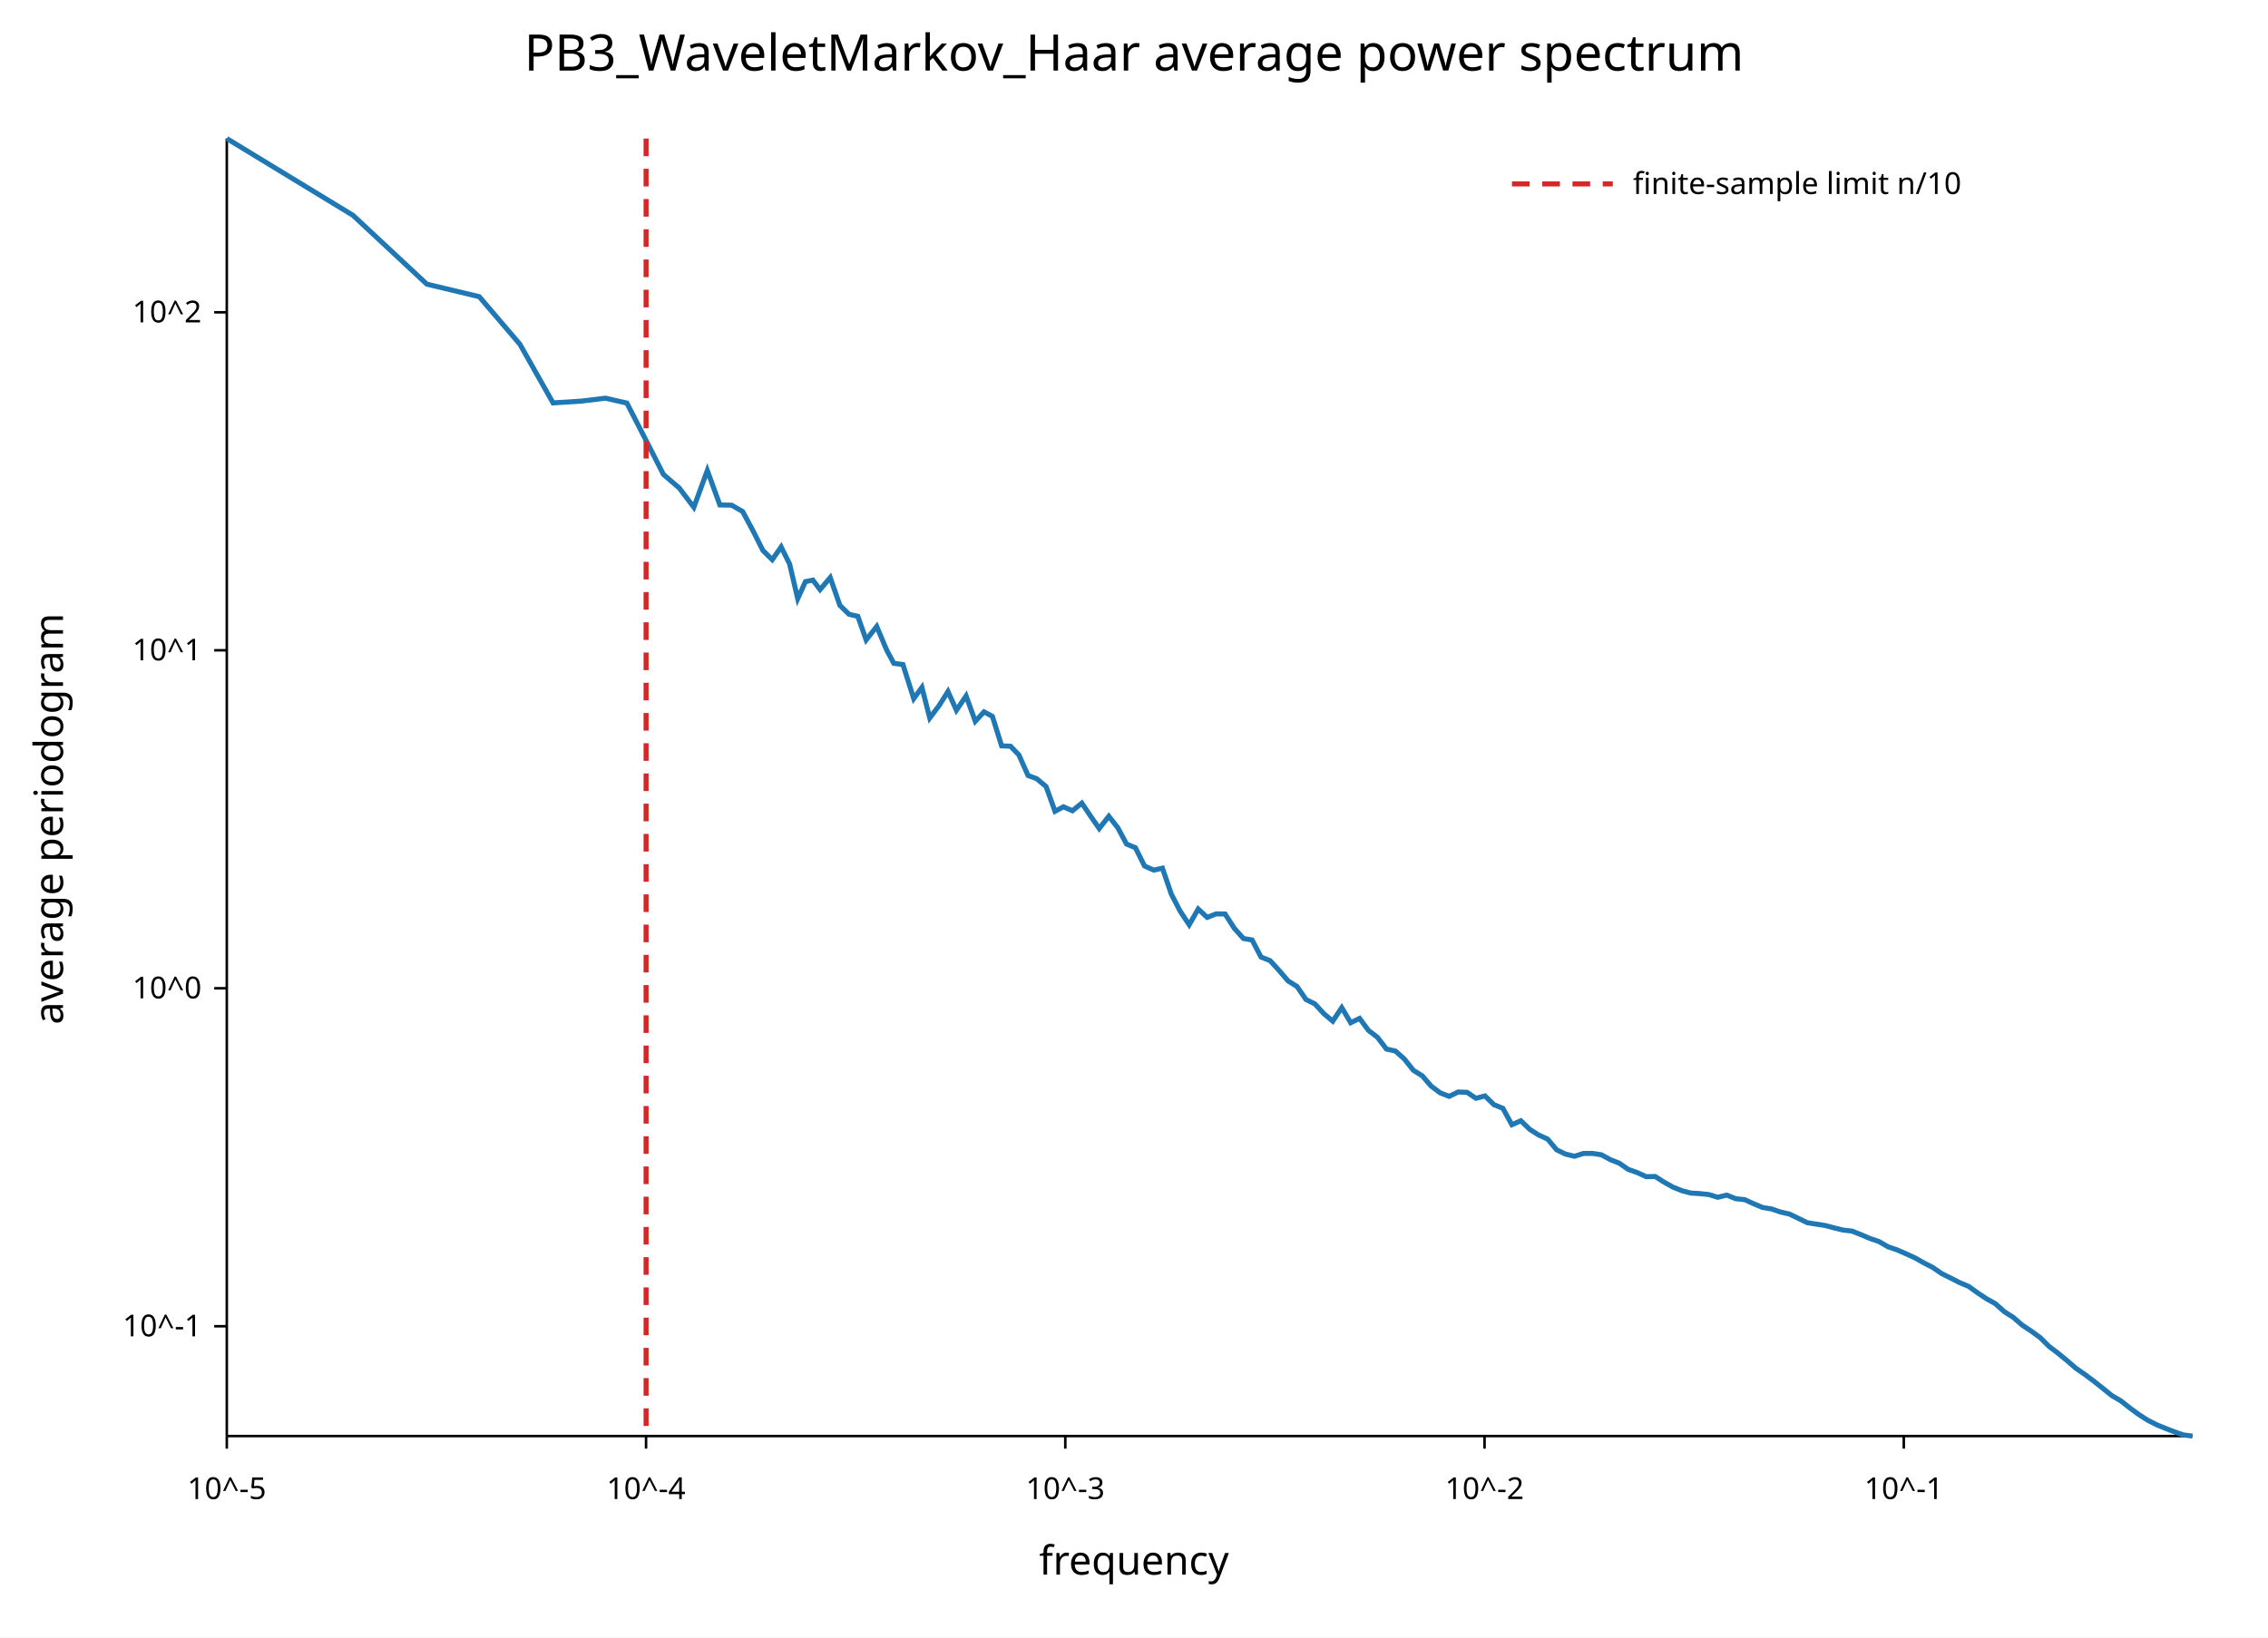
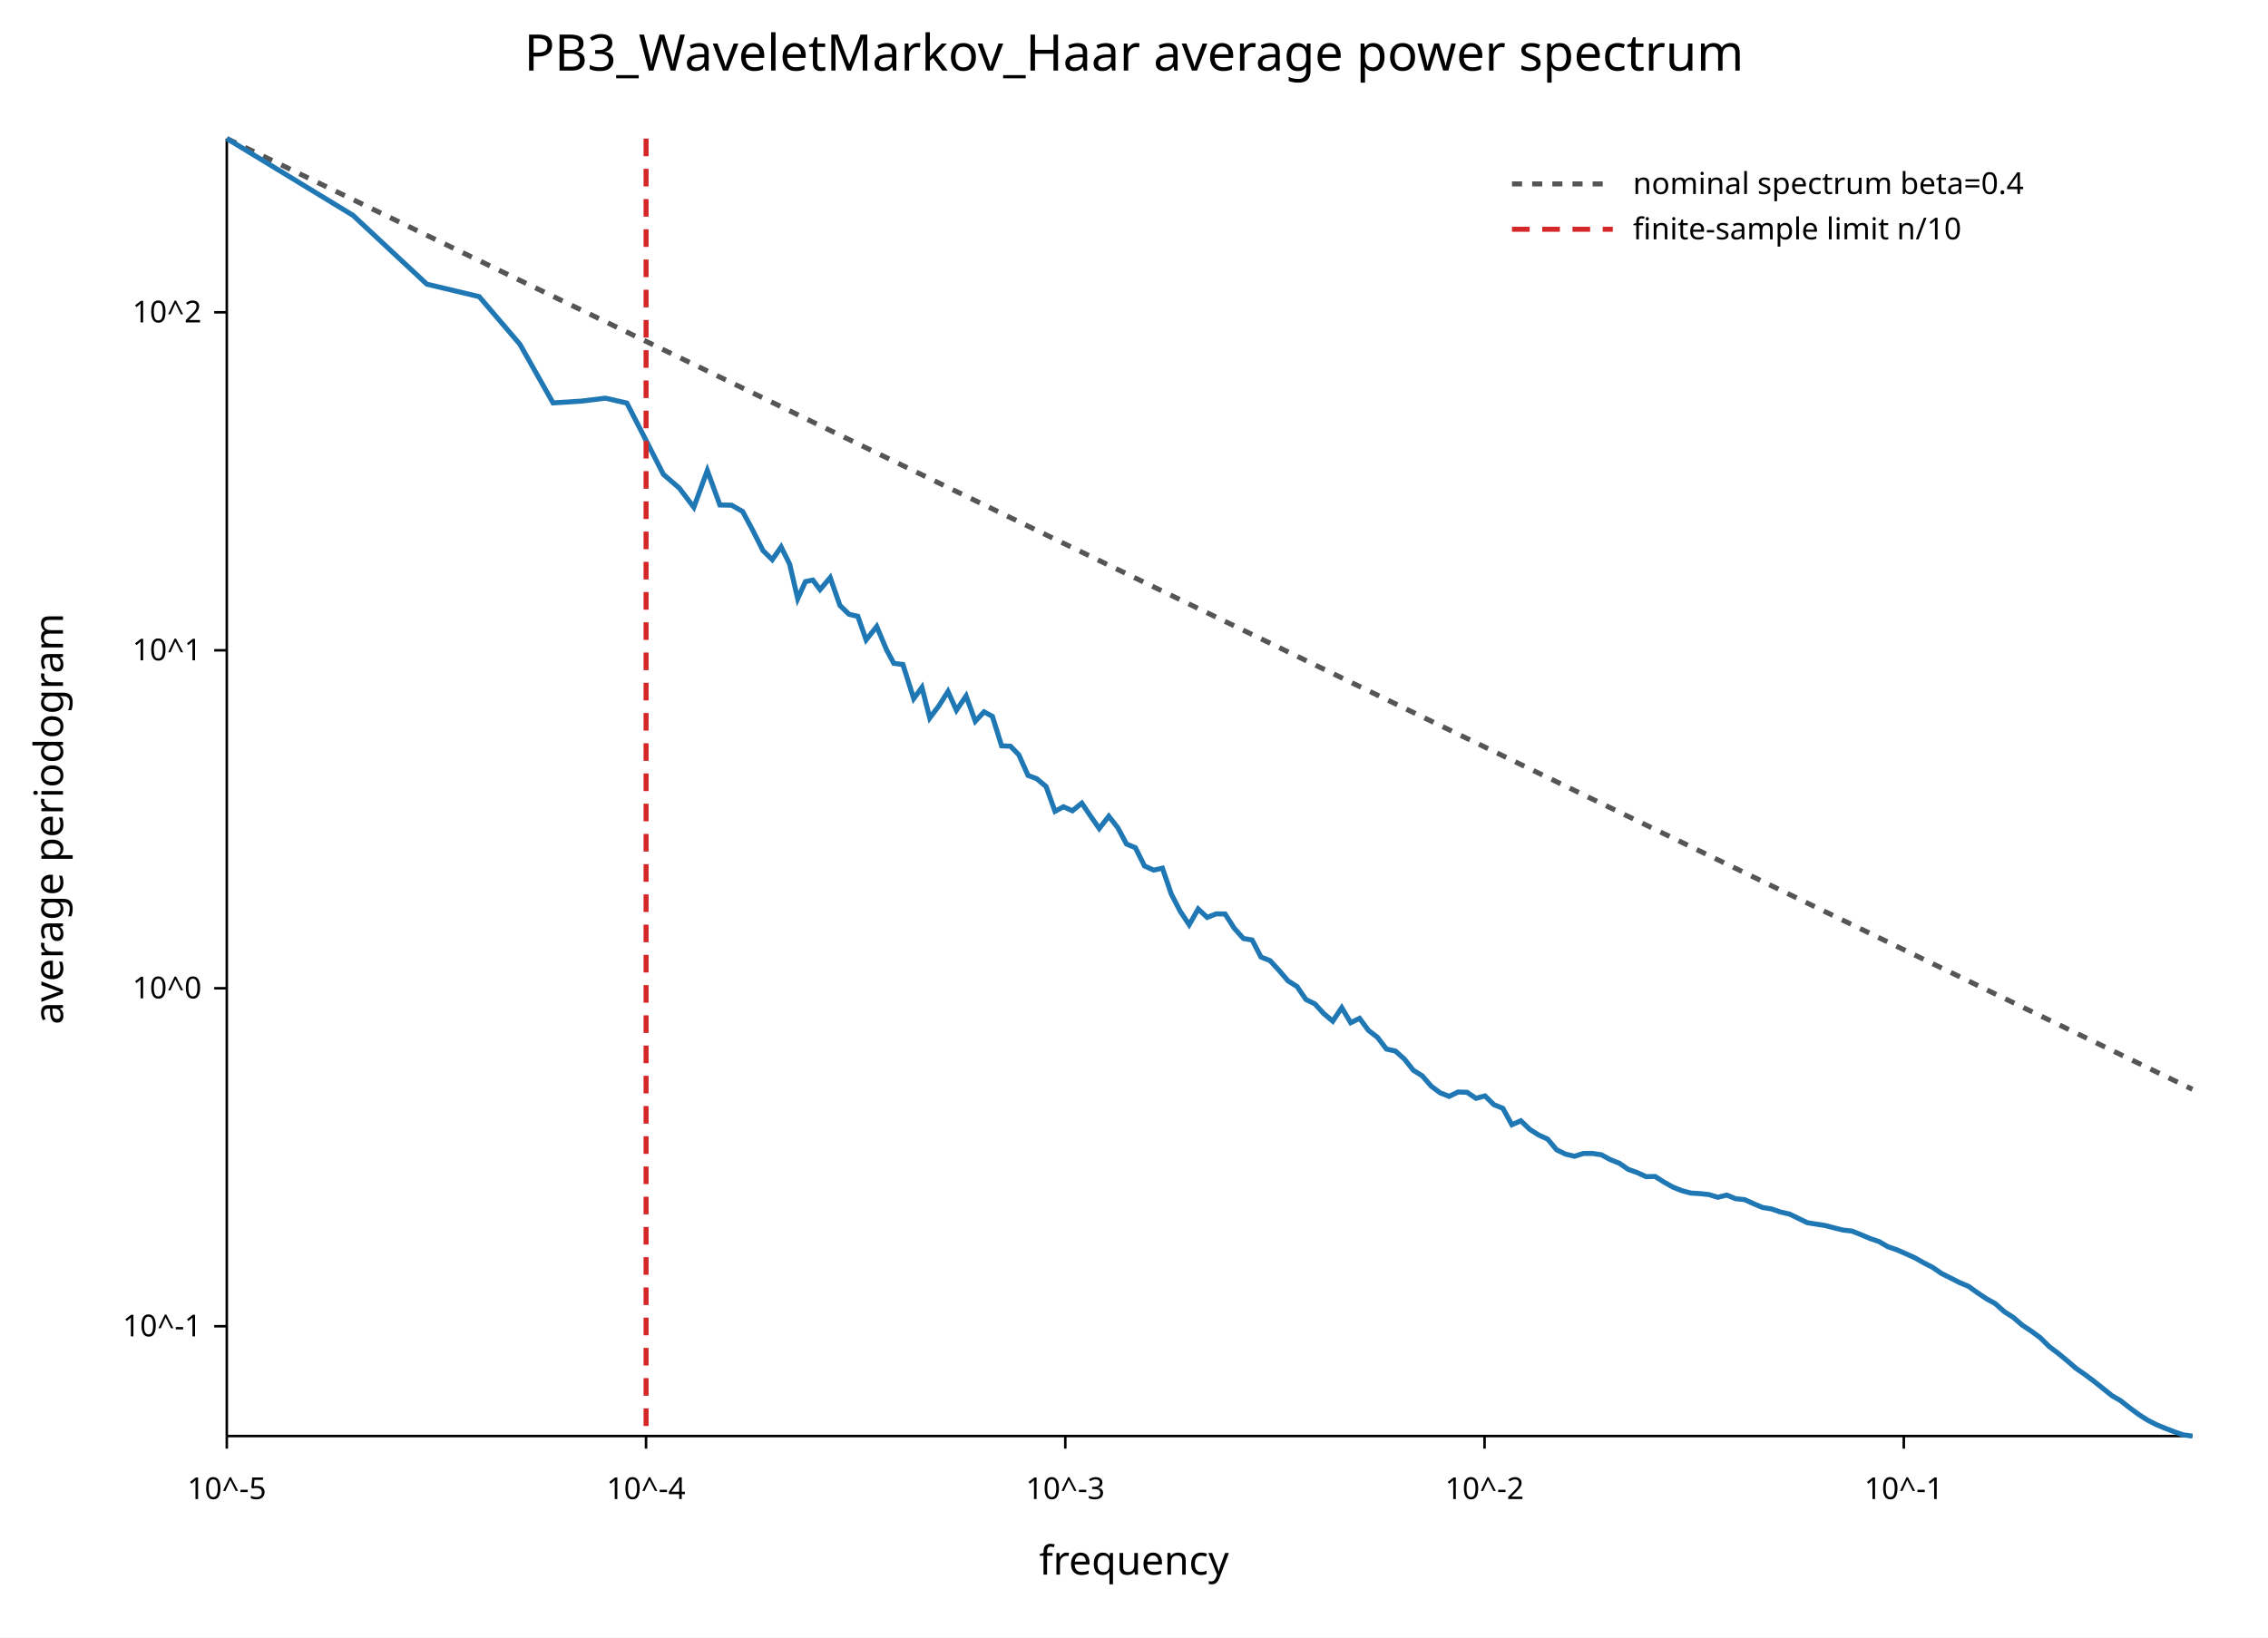
<svg xmlns="http://www.w3.org/2000/svg" width="900" height="650" viewBox="0 0 900 650">
  <rect width="100%" height="100%" fill="white" />
  <text x="450.0" y="28" text-anchor="middle" font-family="sans-serif" font-size="20">PB3_WaveletMarkov_Haar average power spectrum</text>
  <line x1="90" y1="570" x2="870" y2="570" stroke="black" />
  <line x1="90" y1="55" x2="90" y2="570" stroke="black" />
  <line x1="90.0" y1="570" x2="90.0" y2="575" stroke="black" />
  <text x="90.0" y="595" text-anchor="middle" font-family="sans-serif" font-size="12">10^-5</text>
  <line x1="256.369" y1="570" x2="256.369" y2="575" stroke="black" />
  <text x="256.369" y="595" text-anchor="middle" font-family="sans-serif" font-size="12">10^-4</text>
  <line x1="422.737" y1="570" x2="422.737" y2="575" stroke="black" />
  <text x="422.737" y="595" text-anchor="middle" font-family="sans-serif" font-size="12">10^-3</text>
  <line x1="589.106" y1="570" x2="589.106" y2="575" stroke="black" />
  <text x="589.106" y="595" text-anchor="middle" font-family="sans-serif" font-size="12">10^-2</text>
  <line x1="755.475" y1="570" x2="755.475" y2="575" stroke="black" />
  <text x="755.475" y="595" text-anchor="middle" font-family="sans-serif" font-size="12">10^-1</text>
  <line x1="85" y1="526.417" x2="90" y2="526.417" stroke="black" />
  <text x="80" y="530.417" text-anchor="end" font-family="sans-serif" font-size="12">10^-1</text>
  <line x1="85" y1="392.265" x2="90" y2="392.265" stroke="black" />
  <text x="80" y="396.265" text-anchor="end" font-family="sans-serif" font-size="12">10^0</text>
  <line x1="85" y1="258.113" x2="90" y2="258.113" stroke="black" />
  <text x="80" y="262.113" text-anchor="end" font-family="sans-serif" font-size="12">10^1</text>
  <line x1="85" y1="123.961" x2="90" y2="123.961" stroke="black" />
  <text x="80" y="127.961" text-anchor="end" font-family="sans-serif" font-size="12">10^2</text>
+   <polyline fill="none" stroke="#555555" stroke-width="2" stroke-dasharray="4 4" points="90.0,55.0 140.08,79.23 169.38,93.4 190.16,103.46 206.29,111.26 219.46,117.63 230.6,123.02 240.25,127.69 248.76,131.81 256.37,135.49 263.26,138.82 269.54,141.86 275.33,144.66 280.68,147.25 285.66,149.66 290.33,151.92 294.71,154.04 298.84,156.04 302.74,157.93 306.45,159.72 309.98,161.43 313.34,163.05 316.55,164.61 319.62,166.09 322.57,167.52 325.41,168.89 329.45,170.85 333.3,172.71 336.93,174.47 340.41,176.15 343.71,177.75 347.9,179.78 351.86,181.69 354.7,183.07 358.3,184.81 362.59,186.88 365.84,188.45 368.95,189.96 372.65,191.75 376.18,193.46 379.53,195.08 383.37,196.94 387.02,198.7 390.49,200.38 393.8,201.98 397.47,203.76 400.98,205.45 404.31,207.07 407.95,208.83 411.41,210.5 415.12,212.29 418.65,214.0 422.0,215.63 425.56,217.35 429.29,219.15 432.83,220.87 436.2,222.5 440.0,224.33 443.61,226.08 447.04,227.74 450.57,229.45 454.16,231.19 457.81,232.95 461.28,234.63 464.8,236.33 468.34,238.05 471.9,239.77 475.47,241.5 479.04,243.22 482.6,244.94 486.14,246.66 489.8,248.43 493.42,250.18 496.87,251.85 500.4,253.56 504.01,255.3 507.56,257.02 511.15,258.76 514.68,260.46 518.23,262.18 521.8,263.91 525.29,265.6 528.87,267.33 532.44,269.06 535.99,270.78 539.52,272.48 543.02,274.18 546.62,275.92 550.18,277.64 553.74,279.36 557.3,281.09 560.86,282.81 564.4,284.52 567.93,286.23 571.52,287.96 575.07,289.68 578.62,291.4 582.17,293.12 585.7,294.82 589.28,296.56 592.83,298.28 596.38,299.99 599.95,301.72 603.5,303.44 607.05,305.15 610.59,306.87 614.15,308.59 617.72,310.32 621.25,312.03 624.8,313.74 628.37,315.47 631.93,317.19 635.47,318.91 639.02,320.62 642.57,322.34 646.13,324.06 649.69,325.78 653.24,327.5 656.79,329.22 660.34,330.94 663.9,332.66 667.46,334.38 671.01,336.1 674.56,337.82 678.11,339.54 681.67,341.26 685.22,342.98 688.77,344.69 692.32,346.41 695.88,348.13 699.43,349.85 702.98,351.57 706.54,353.29 710.09,355.01 713.64,356.73 717.2,358.45 720.76,360.17 724.31,361.89 727.86,363.61 731.42,365.32 734.97,367.04 738.52,368.76 742.07,370.48 745.63,372.2 749.18,373.92 752.74,375.64 756.29,377.36 759.84,379.08 763.4,380.8 766.95,382.52 770.5,384.23 774.05,385.95 777.61,387.67 781.16,389.39 784.72,391.11 788.27,392.83 791.82,394.55 795.38,396.27 798.93,397.99 802.48,399.71 806.04,401.43 809.59,403.15 813.14,404.87 816.7,406.58 820.25,408.3 823.8,410.02 827.36,411.74 830.91,413.46 834.46,415.18 838.02,416.9 841.57,418.62 845.13,420.34 848.68,422.06 852.23,423.78 855.79,425.5 859.34,427.22 862.89,428.93 866.45,430.65 870.0,432.37" />
+   <line x1="600" y1="73" x2="640" y2="73" stroke="#555555" stroke-width="2" stroke-dasharray="4 4" />
+   <text x="648" y="77" font-family="sans-serif" font-size="12">nominal spectrum beta=0.4</text>
  <polyline fill="none" stroke="#1f77b4" stroke-width="2" points="90.0,55.0 140.08,85.47 169.38,112.79 190.16,117.75 206.29,136.61 219.46,159.92 230.6,159.22 240.25,158.05 248.76,159.99 256.37,174.81 263.26,188.31 269.54,193.71 275.33,201.35 280.68,186.75 285.66,200.43 290.33,200.52 294.71,203.04 298.84,210.74 302.74,218.49 306.45,222.16 309.98,217.09 313.34,223.88 316.55,237.63 319.62,230.86 322.57,230.26 325.41,234.03 329.45,229.25 333.3,240.31 336.93,243.83 340.41,244.64 343.71,254.0 347.9,248.66 351.86,258.04 354.7,263.31 358.3,263.76 362.59,277.3 365.84,272.83 368.95,284.99 372.65,280.06 376.18,274.47 379.53,281.92 383.37,276.22 387.02,286.3 390.49,282.55 393.8,284.33 397.47,296.04 400.98,296.19 404.31,299.62 407.95,307.8 411.41,309.1 415.12,312.21 418.65,322.03 422.0,320.23 425.56,321.81 429.29,318.78 432.83,324.02 436.2,328.86 440.0,323.98 443.61,328.61 447.04,335.02 450.57,336.49 454.16,343.71 457.81,345.37 461.28,344.6 464.8,354.87 468.34,361.71 471.9,367.06 475.47,360.81 479.04,364.13 482.6,362.74 486.14,362.79 489.8,368.46 493.42,372.51 496.87,373.1 500.4,379.88 504.01,381.3 507.56,385.18 511.15,389.36 514.68,391.55 518.23,396.72 521.8,398.49 525.29,402.31 528.87,405.33 532.44,399.96 535.99,405.94 539.52,404.22 543.02,408.97 546.62,411.74 550.18,416.39 553.74,417.19 557.3,420.36 560.86,424.83 564.4,427.03 567.93,431.11 571.52,433.79 575.07,435.16 578.62,433.44 582.17,433.57 585.7,435.94 589.28,435.0 592.83,438.48 596.38,439.92 599.95,446.43 603.5,444.86 607.05,448.27 610.59,450.52 614.15,452.14 617.72,456.4 621.25,458.09 624.8,458.95 628.37,457.83 631.93,457.82 635.47,458.36 639.02,460.29 642.57,461.7 646.13,464.16 649.69,465.42 653.24,467.05 656.79,466.97 660.34,469.21 663.9,471.21 667.46,472.63 671.01,473.56 674.56,473.77 678.11,474.15 681.67,475.23 685.22,474.36 688.77,475.8 692.32,476.16 695.88,477.78 699.43,479.28 702.98,479.85 706.54,481.08 710.09,481.88 713.64,483.6 717.2,485.32 720.76,485.89 724.31,486.44 727.86,487.38 731.42,488.25 734.97,488.66 738.52,490.08 742.07,491.59 745.63,492.8 749.18,494.87 752.74,496.08 756.29,497.63 759.84,499.24 763.4,501.25 766.95,503.07 770.5,505.51 774.05,507.28 777.61,509.09 781.16,510.58 784.72,513.13 788.27,515.5 791.82,517.47 795.38,520.65 798.93,522.9 802.48,525.98 806.04,528.34 809.59,530.93 813.14,534.44 816.7,537.14 820.25,540.04 823.8,543.12 827.36,545.58 830.91,548.23 834.46,551.06 838.02,553.93 841.57,556.01 845.13,558.82 848.68,561.42 852.23,563.7 855.79,565.51 859.34,566.96 862.89,568.34 866.45,569.56 870.0,570.0" />
  <line x1="256.38" y1="55" x2="256.38" y2="570" stroke="#d62728" stroke-width="2" stroke-dasharray="7 5" />
-   <line x1="600" y1="73" x2="640" y2="73" stroke="#d62728" stroke-width="2" stroke-dasharray="7 5" />
-   <text x="648" y="77" font-family="sans-serif" font-size="12">finite-sample limit n/10</text>
+   <line x1="600" y1="91" x2="640" y2="91" stroke="#d62728" stroke-width="2" stroke-dasharray="7 5" />
+   <text x="648" y="95" font-family="sans-serif" font-size="12">finite-sample limit n/10</text>
  <text x="450.0" y="625" text-anchor="middle" font-family="sans-serif" font-size="16">frequency</text>
  <text x="25" y="325.0" transform="rotate(-90 25 325.0)" text-anchor="middle" font-family="sans-serif" font-size="16">average periodogram</text>
</svg>
